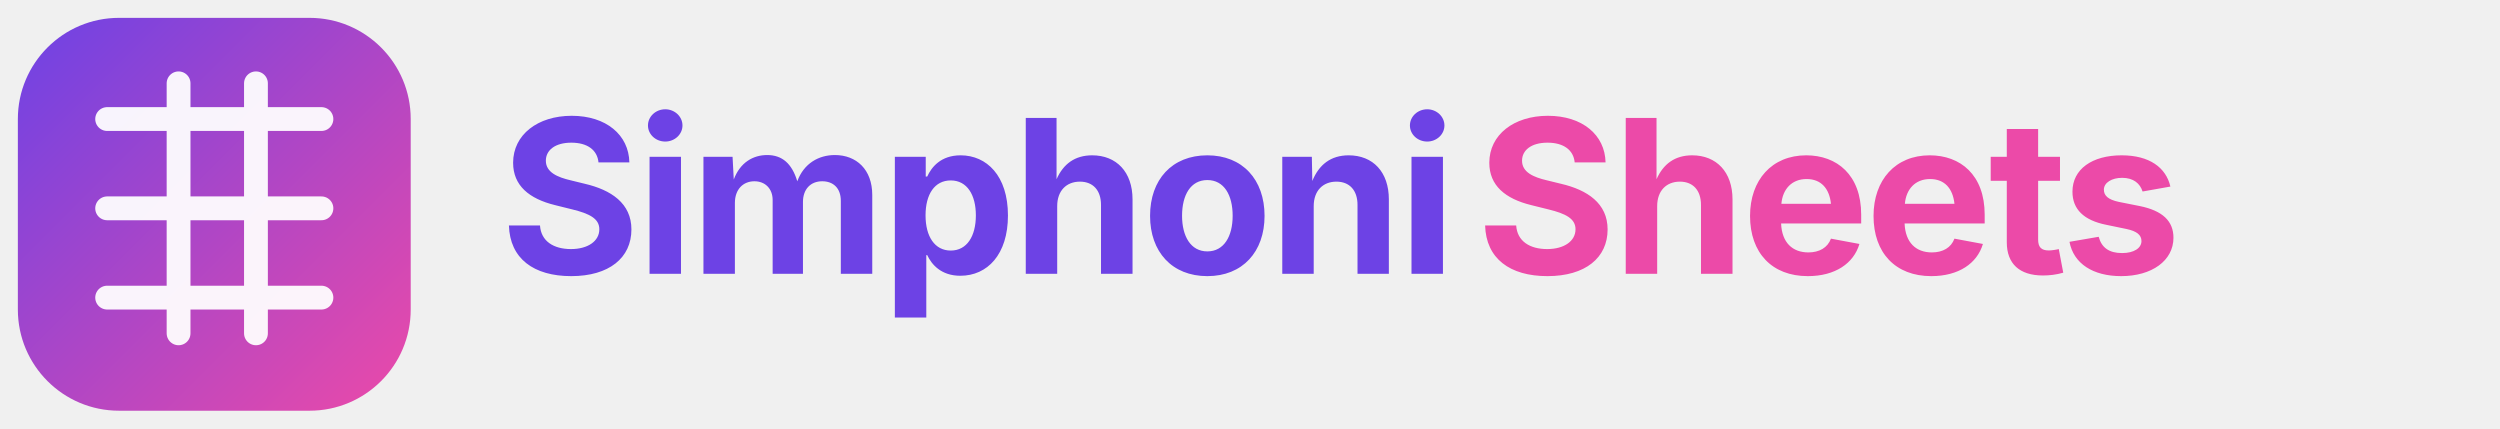
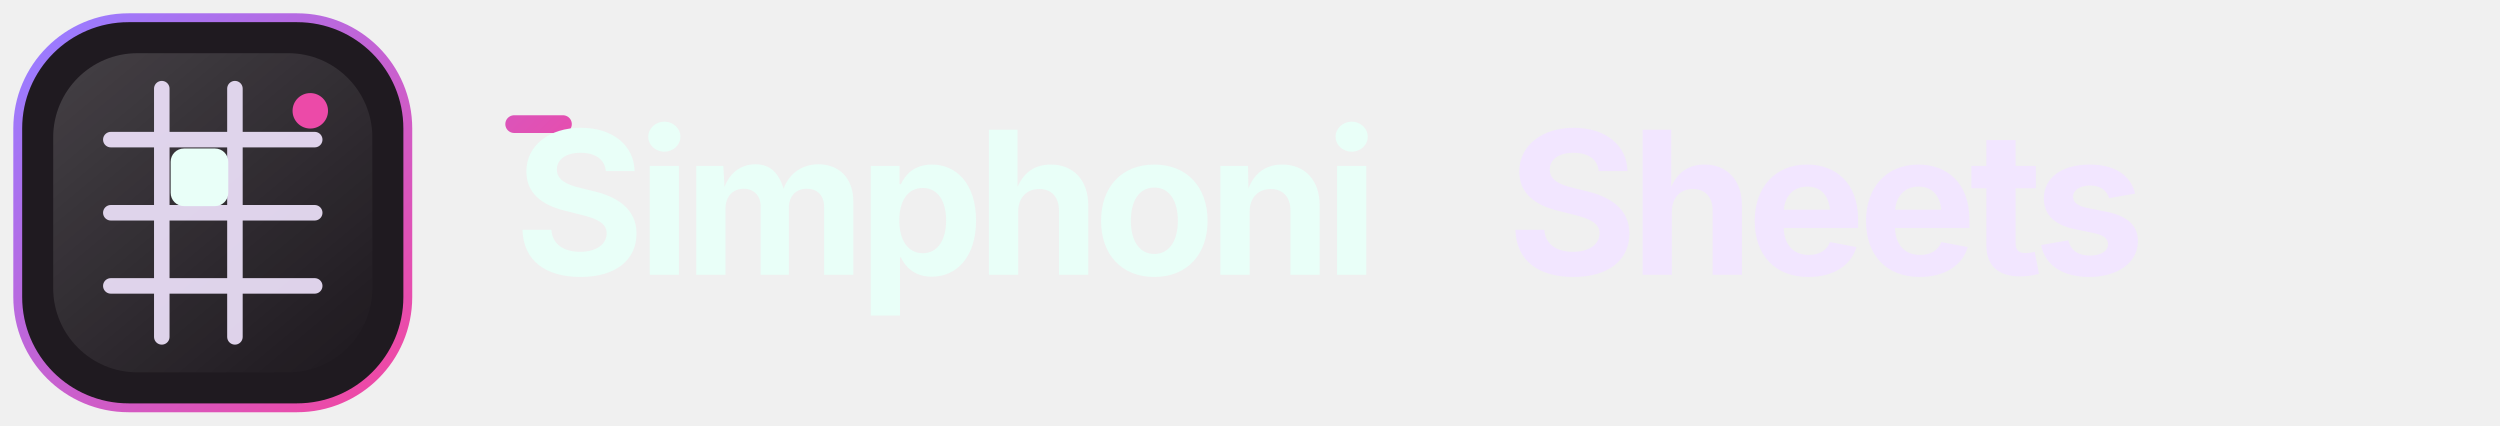
- <svg xmlns="http://www.w3.org/2000/svg" viewBox="0 0 420 72" role="img" aria-labelledby="title description">
+ <svg xmlns="http://www.w3.org/2000/svg" viewBox="0 0 564 96" role="img" aria-labelledby="title description">
  <defs>
-     <linearGradient id="sheetGradient" x1="0" y1="0" x2="1" y2="1">
-       <stop offset="0" stop-color="#6d42e5" />
+     <linearGradient id="sheetAccent" x1="10" y1="10" x2="82" y2="86" gradientUnits="userSpaceOnUse">
+       <stop stop-color="#9b7bff" />
      <stop offset="1" stop-color="#ec4aa8" />
    </linearGradient>
+     <linearGradient id="sheetSheen" x1="18" y1="12" x2="78" y2="84" gradientUnits="userSpaceOnUse">
+       <stop stop-color="#ffffff" stop-opacity=".16" />
+       <stop offset="1" stop-color="#ffffff" stop-opacity="0" />
+     </linearGradient>
  </defs>
-   <rect x="3" y="3" width="66" height="66" rx="17" fill="url(#sheetGradient)" />
-   <path d="M18 20h36M18 35h36M18 50h36M30 14v42M43 14v42" fill="none" stroke="#fff" stroke-width="4" stroke-linecap="round" opacity=".94" />
-   <text x="84" y="46" fill="#6d42e5" font-family="Inter, system-ui, sans-serif" font-size="36" font-weight="720" letter-spacing="-.7">Simphoni</text>
-   <text x="248" y="46" fill="#ec4aa8" font-family="Inter, system-ui, sans-serif" font-size="36" font-weight="720" letter-spacing="-.7">Sheets</text>
+   <rect x="4" y="4" width="88" height="88" rx="25" fill="#1f1a20" stroke="url(#sheetAccent)" stroke-width="2" />
+   <rect x="12" y="12" width="72" height="72" rx="19" fill="url(#sheetSheen)" />
+   <path d="M25 31.5h46M25 48h46M25 64.5h46M36.5 20v56M53 20v56" fill="none" stroke="#f2e6ff" stroke-width="3.5" stroke-linecap="round" opacity=".9" />
+   <rect x="38.5" y="33.5" width="13" height="13" rx="3" fill="#e9fff8" />
+   <circle cx="70" cy="25" r="4" fill="#ec4aa8" />
+   <path d="M116 28h11" stroke="url(#sheetAccent)" stroke-width="4" stroke-linecap="round" />
+   <text x="116" y="62" fill="#e9fff8" font-family="Inter, ui-sans-serif, system-ui, sans-serif" font-size="45" font-weight="720" letter-spacing="-1.7">Simphoni</text>
+   <text x="340" y="62" fill="#f2e6ff" font-family="Inter, ui-sans-serif, system-ui, sans-serif" font-size="45" font-weight="720" letter-spacing="-1.7">Sheets</text>
</svg>
